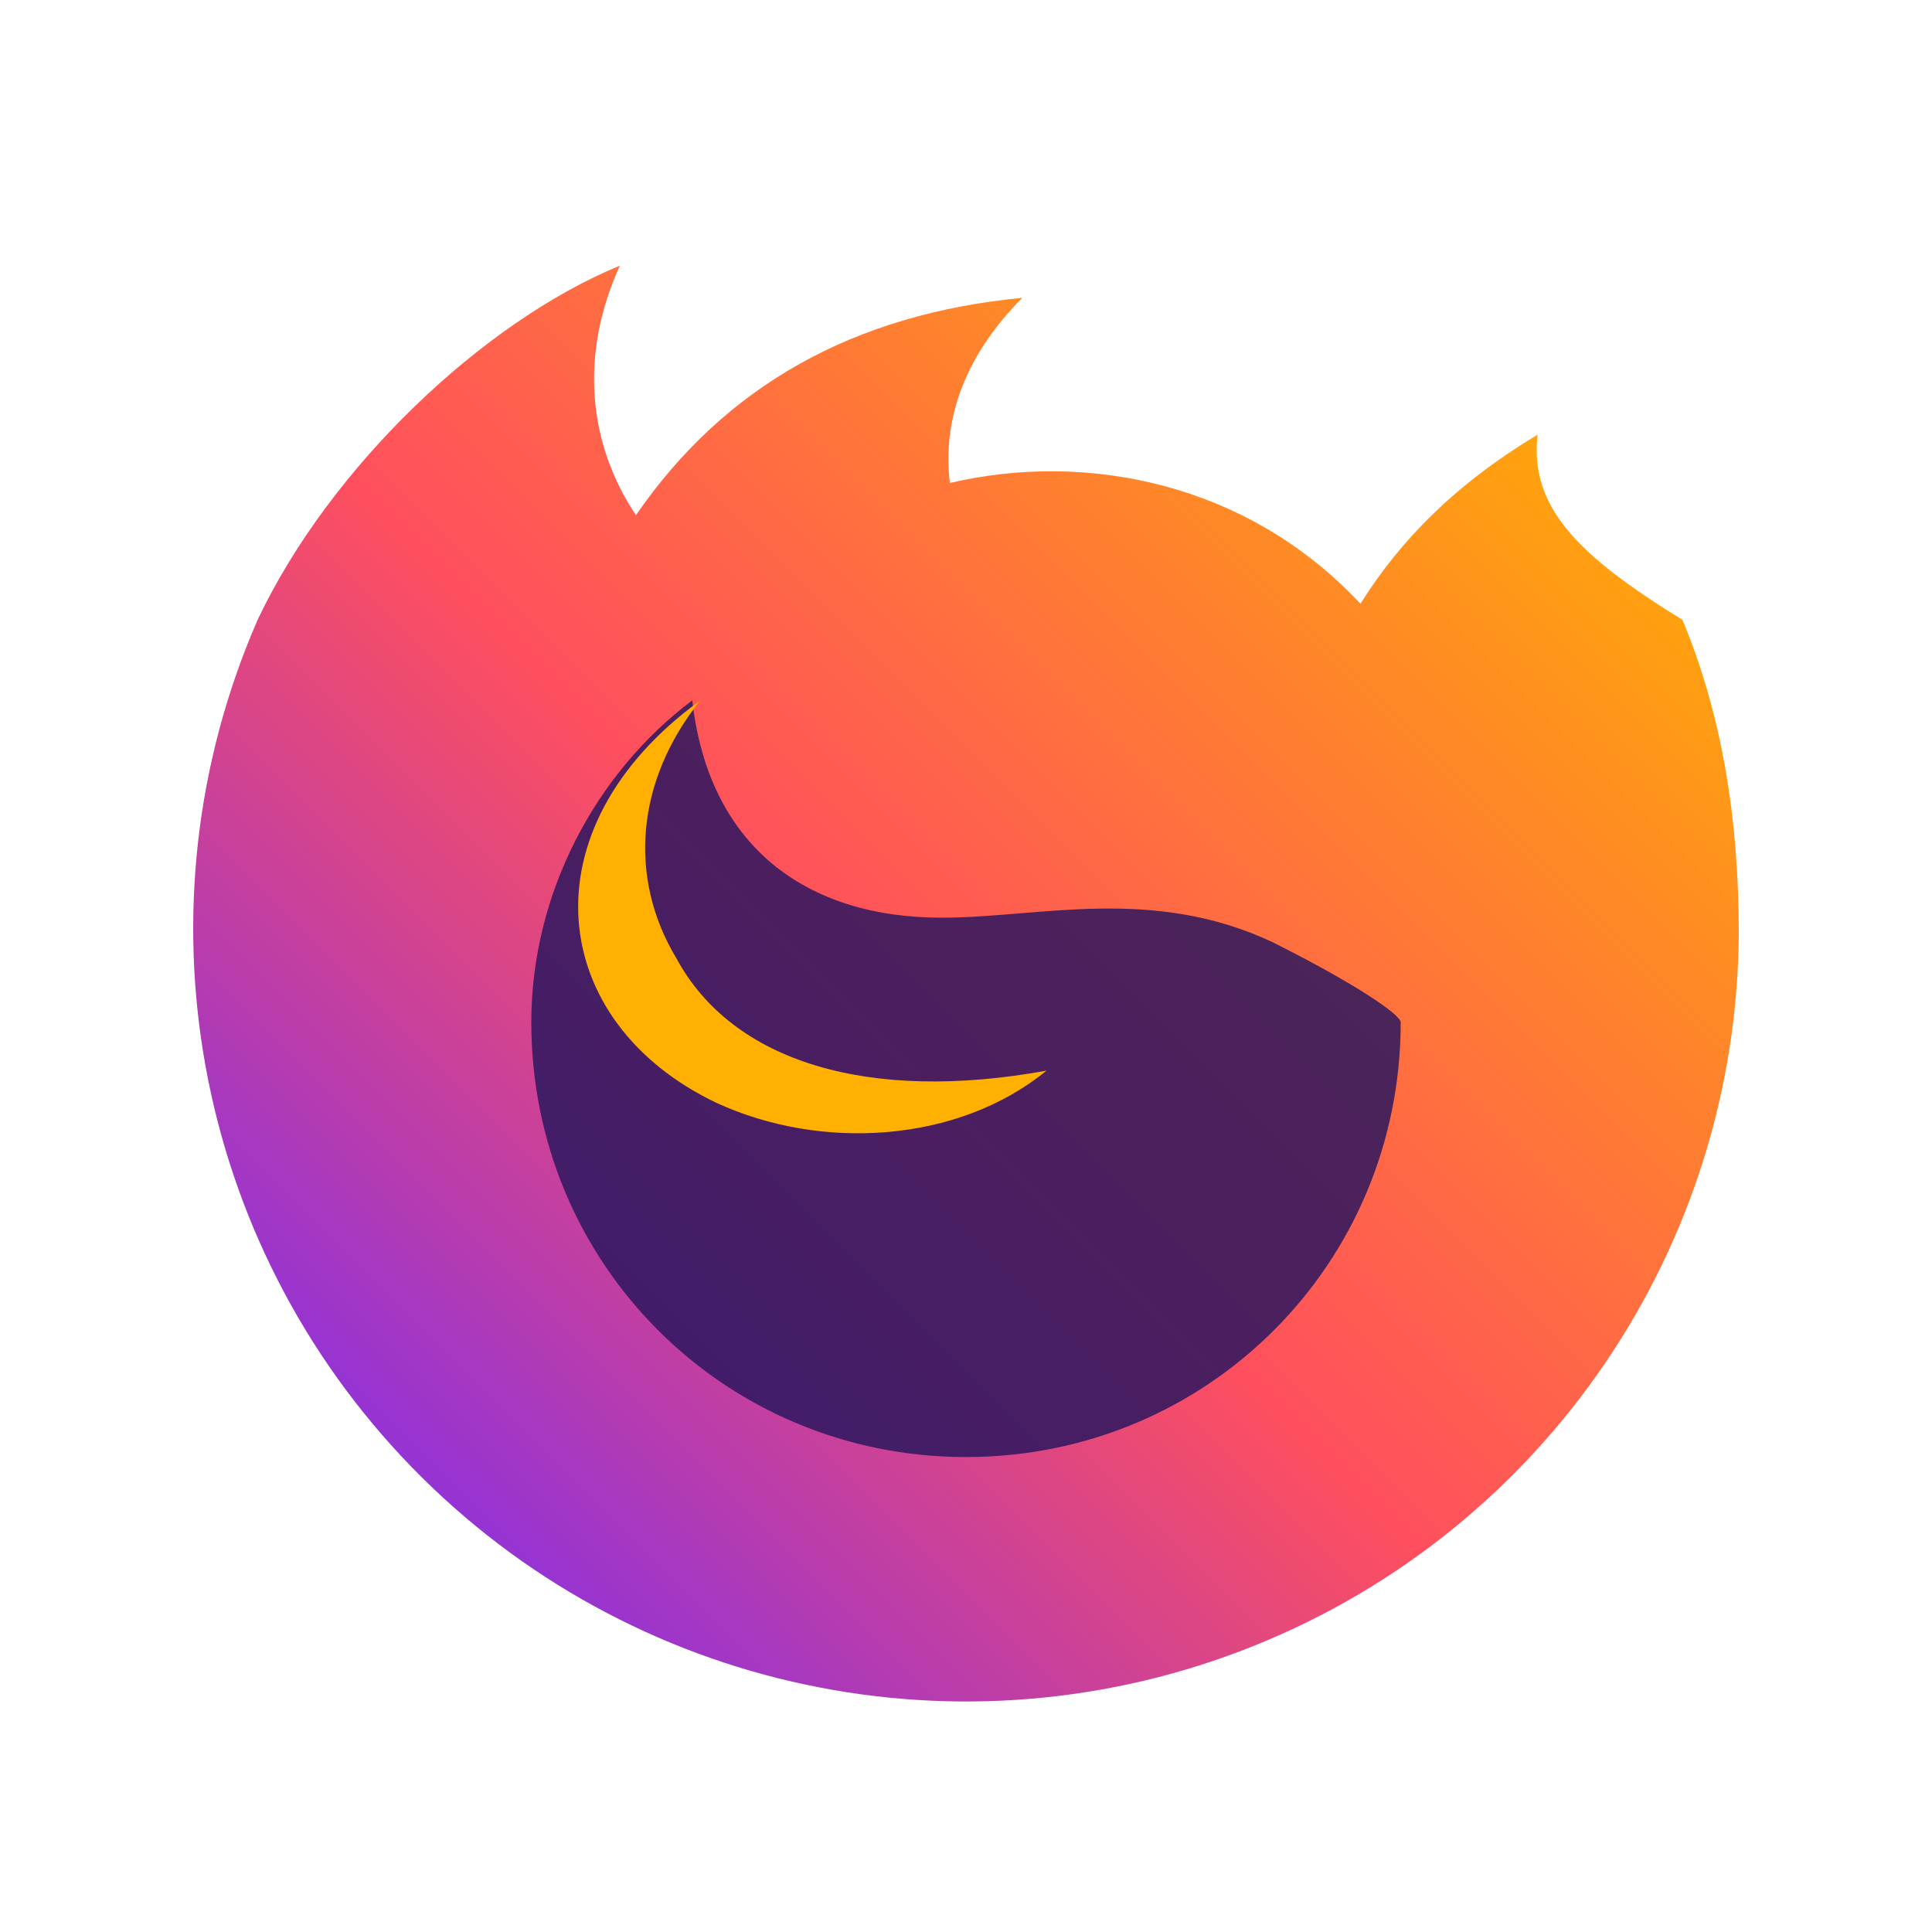
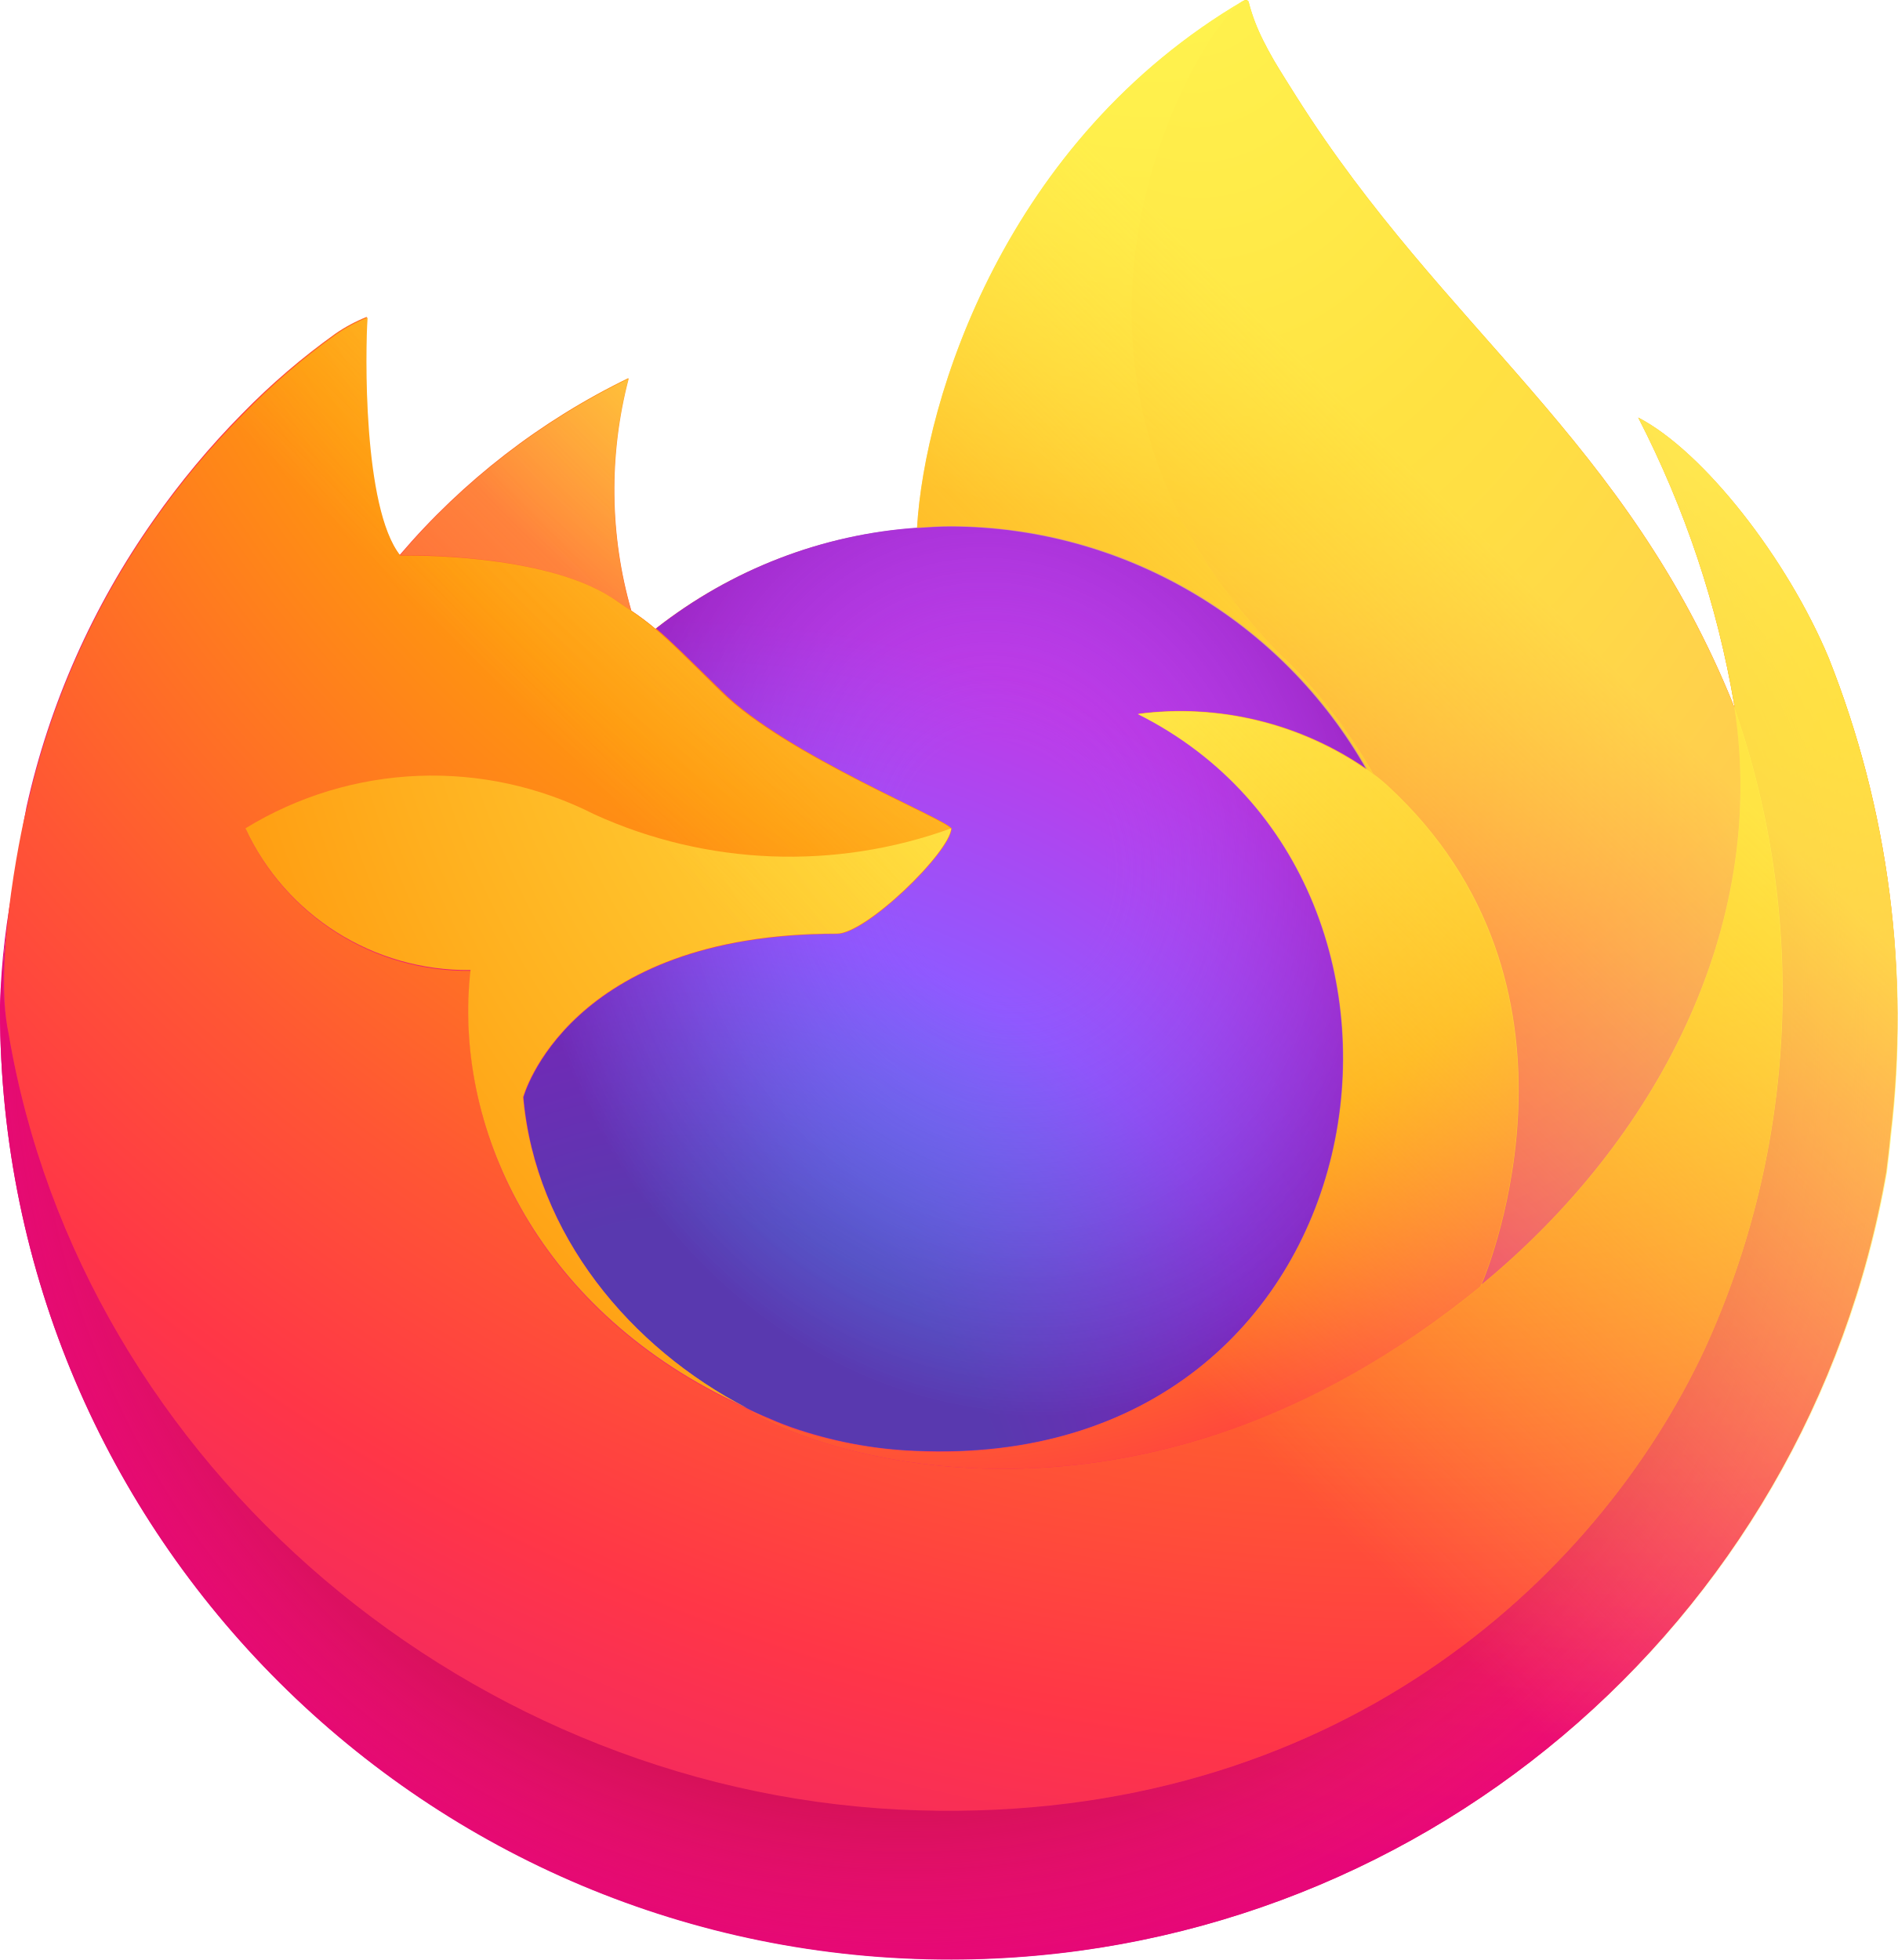
- <svg xmlns="http://www.w3.org/2000/svg" role="img" viewBox="0 0 24 24">
-   <defs>
-     <linearGradient id="f1" x1="4" y1="20" x2="20" y2="4" gradientUnits="userSpaceOnUse">
-       <stop stop-color="#7A2CF2" />
-       <stop offset=".45" stop-color="#FF4F5E" />
-       <stop offset="1" stop-color="#FFB000" />
+ <svg xmlns="http://www.w3.org/2000/svg" xml:space="preserve" viewBox="8.06 -0.07 495.87 512.11">
+   <g transform="translate(.697 .72)scale(.98198)">
+     <linearGradient id="a" x1="470.559" x2="50.986" y1="438.589" y2="33.772" gradientTransform="matrix(.982 0 0 -.982 -1.496 510.756)" gradientUnits="userSpaceOnUse">
+       <stop offset=".048" style="stop-color:#fff44f" />
+       <stop offset=".111" style="stop-color:#ffe847" />
+       <stop offset=".225" style="stop-color:#ffc830" />
+       <stop offset=".368" style="stop-color:#ff980e" />
+       <stop offset=".401" style="stop-color:#ff8b16" />
+       <stop offset=".462" style="stop-color:#ff672a" />
+       <stop offset=".534" style="stop-color:#ff3647" />
+       <stop offset=".705" style="stop-color:#e31587" />
    </linearGradient>
-   </defs>
-   <path fill="url(#f1)" d="M20.9 7.7c.5 1.2.7 2.5.7 3.9A9.6 9.6 0 1 1 3.2 7.7c.9-1.9 2.8-3.7 4.5-4.4-.5 1.1-.4 2.2.2 3.1 1.1-1.6 2.7-2.5 4.8-2.7-.7.7-1 1.5-.9 2.3 1.7-.4 3.7 0 5.1 1.5.5-.8 1.2-1.5 2.2-2.1-.1.9.5 1.5 1.8 2.3Z" />
-   <path fill="#2B165F" opacity=".85" d="M17.4 12.7c0 3-2.4 5.4-5.4 5.4S6.6 15.7 6.6 12.7c0-1.6.8-3.1 2-4 .2 1.8 1.4 2.7 3.1 2.7 1.2 0 2.6-.4 4.1.3 1 .5 1.6.9 1.6 1Z" />
-   <path fill="#FFB000" d="M8.7 8.7c-.8 1-.9 2.2-.3 3.2.7 1.3 2.4 1.8 4.6 1.4-1.1.9-2.8 1-4.1.4-2.1-1-2.4-3.4-.2-5Z" />
+     <path d="M494.1 174.3c-11-26.4-33.3-55-50.7-64 12.4 24.1 21.1 50 25.6 76.7v.4c-28.6-71.2-77-100-116.6-162.5-2-3.2-4-6.3-6-9.7-1.1-1.9-2-3.6-2.8-5.2-1.6-3.2-2.9-6.5-3.8-10 0-.3-.2-.6-.6-.7h-.5l-.1.1s-.1.1-.2.1l.1-.2c-63.5 37.2-85 106-87 140.4-25.4 1.7-49.6 11.1-69.6 26.8-2.1-1.8-4.3-3.4-6.5-4.9-5.8-20.2-6-41.5-.7-61.8-23.3 11.3-44 27.3-60.8 47h-.1c-10-12.7-9.3-54.6-8.7-63.3q-4.5 1.8-8.4 4.5c-8.8 6.3-17.1 13.4-24.7 21.2-8.7 8.8-16.6 18.3-23.6 28.3-16.2 23-27.8 49-33.9 76.6l-.3 1.7c-.5 2.2-2.2 13.4-2.5 15.8 0 .2 0 .4-.1.6C9.4 243.7 8 255.3 7.5 267v1.3c.2 139.6 113.6 252.5 253.2 252.3 122.8-.2 227.7-88.6 248.6-209.6.4-3.3.8-6.5 1.1-9.8 5.3-43-.3-86.6-16.3-126.9M202.8 372.2c1.2.6 2.3 1.2 3.5 1.7l.2.1c-1.2-.6-2.4-1.2-3.7-1.8m266.3-184.6v-.2z" style="fill:url(#a)" />
+     <radialGradient id="b" cx="-7667.514" cy="9141.38" r="526.888" gradientTransform="matrix(.982 0 0 -.982 7973.807 9034.763)" gradientUnits="userSpaceOnUse">
+       <stop offset=".129" style="stop-color:#ffbd4f" />
+       <stop offset=".186" style="stop-color:#ffac31" />
+       <stop offset=".247" style="stop-color:#ff9d17" />
+       <stop offset=".283" style="stop-color:#ff980e" />
+       <stop offset=".403" style="stop-color:#ff563b" />
+       <stop offset=".467" style="stop-color:#ff3750" />
+       <stop offset=".71" style="stop-color:#f5156c" />
+       <stop offset=".782" style="stop-color:#eb0878" />
+       <stop offset=".86" style="stop-color:#e50080" />
+     </radialGradient>
+     <path d="M494.1 174.3c-11-26.4-33.3-55-50.7-64 12.4 24.1 21.1 50 25.6 76.7v.5c19.5 55.7 16.7 116.9-7.9 170.6-29 62.2-99.1 125.9-208.8 122.7-118.5-3.4-223-91.4-242.5-206.6-3.6-18.2 0-27.4 1.8-42.2-2.4 11.5-3.8 23.1-4.1 34.9v1.3c.2 139.6 113.6 252.5 253.2 252.3 122.9-.1 227.7-88.5 248.7-209.5.4-3.3.8-6.5 1.1-9.8 5.2-43-.4-86.6-16.4-126.9" style="fill:url(#b)" />
+     <radialGradient id="c" cx="-7866.73" cy="8922.242" r="526.888" gradientTransform="matrix(.982 0 0 -.982 7973.807 9034.763)" gradientUnits="userSpaceOnUse">
+       <stop offset=".3" style="stop-color:#960e18" />
+       <stop offset=".351" style="stop-color:#b11927;stop-opacity:.74" />
+       <stop offset=".435" style="stop-color:#db293d;stop-opacity:.343" />
+       <stop offset=".497" style="stop-color:#f5334b;stop-opacity:9.400000e-02" />
+       <stop offset=".53" style="stop-color:#ff3750;stop-opacity:0" />
+     </radialGradient>
+     <path d="M494.1 174.3c-11-26.4-33.3-55-50.7-64 12.4 24.1 21.1 50 25.6 76.7v.5c19.5 55.7 16.7 116.9-7.9 170.6-29 62.2-99.1 125.9-208.8 122.7-118.5-3.4-223-91.4-242.5-206.6-3.6-18.2 0-27.4 1.8-42.2-2.4 11.5-3.8 23.1-4.1 34.9v1.3c.2 139.6 113.6 252.5 253.2 252.3 122.9-.1 227.7-88.5 248.7-209.5.4-3.3.8-6.5 1.1-9.8 5.2-43-.4-86.6-16.4-126.9" style="fill:url(#c)" />
+     <radialGradient id="d" cx="-7800.325" cy="9260.909" r="381.667" gradientTransform="matrix(.982 0 0 -.982 7973.807 9034.763)" gradientUnits="userSpaceOnUse">
+       <stop offset=".132" style="stop-color:#fff44f" />
+       <stop offset=".252" style="stop-color:#ffdc3e" />
+       <stop offset=".506" style="stop-color:#ff9d12" />
+       <stop offset=".526" style="stop-color:#ff980e" />
+     </radialGradient>
+     <path d="M371.3 204c.5.4 1.1.8 1.6 1.2-6.3-11.3-14.3-21.6-23.5-30.6C270.8 96 328.8 4.2 338.5-.5l.1-.1c-63.5 37.2-85 106-87 140.4 2.9-.2 5.9-.4 8.9-.4 45.9 0 88.2 24.7 110.8 64.6" style="fill:url(#d)" />
+     <radialGradient id="e" cx="-7926.495" cy="8782.792" r="250.858" gradientTransform="matrix(.982 0 0 -.982 7973.807 9034.763)" gradientUnits="userSpaceOnUse">
+       <stop offset=".353" style="stop-color:#3a8ee6" />
+       <stop offset=".472" style="stop-color:#5c79f0" />
+       <stop offset=".669" style="stop-color:#9059ff" />
+       <stop offset="1" style="stop-color:#c139e6" />
+     </radialGradient>
+     <path d="M260.7 219.7c-.4 6.3-22.6 28-30.4 28-71.9 0-83.5 43.5-83.5 43.5 3.2 36.6 28.7 66.8 59.5 82.7 1.4.7 2.8 1.4 4.3 2 2.5 1.1 4.9 2.1 7.4 3 10.6 3.7 21.7 5.9 32.9 6.3 126 5.9 150.4-150.6 59.5-196.1 21.4-2.8 43.2 2.5 60.9 14.8-22.6-39.9-64.9-64.6-110.7-64.7-3 0-5.9.2-8.9.4-25.4 1.7-49.6 11.1-69.6 26.8 3.9 3.3 8.2 7.6 17.4 16.6 17.1 17.1 61.1 34.6 61.2 36.7" style="fill:url(#e)" />
+     <radialGradient id="f" cx="-7931.817" cy="8971.409" r="133.026" gradientTransform="matrix(.9545 -.2308 -.27 -1.1175 10267.805 8423.169)" gradientUnits="userSpaceOnUse">
+       <stop offset=".206" style="stop-color:#9059ff;stop-opacity:0" />
+       <stop offset=".278" style="stop-color:#8c4ff3;stop-opacity:6.400000e-02" />
+       <stop offset=".747" style="stop-color:#7716a8;stop-opacity:.45" />
+       <stop offset=".975" style="stop-color:#6e008b;stop-opacity:.6" />
+     </radialGradient>
+     <path d="M260.7 219.7c-.4 6.3-22.6 28-30.4 28-71.9 0-83.5 43.5-83.5 43.5 3.2 36.6 28.7 66.8 59.5 82.7 1.4.7 2.8 1.4 4.3 2 2.5 1.1 4.9 2.1 7.4 3 10.6 3.7 21.7 5.9 32.9 6.3 126 5.9 150.4-150.6 59.5-196.1 21.4-2.8 43.2 2.5 60.9 14.8-22.6-39.9-64.9-64.6-110.7-64.7-3 0-5.9.2-8.9.4-25.4 1.7-49.6 11.1-69.6 26.8 3.9 3.3 8.2 7.6 17.4 16.6 17.1 17.1 61.1 34.6 61.2 36.7" style="fill:url(#f)" />
+     <radialGradient id="g" cx="-7873.37" cy="9161.301" r="180.498" gradientTransform="matrix(.982 0 0 -.982 7973.807 9034.763)" gradientUnits="userSpaceOnUse">
+       <stop offset="0" style="stop-color:#ffe226" />
+       <stop offset=".121" style="stop-color:#ffdb27" />
+       <stop offset=".295" style="stop-color:#ffc82a" />
+       <stop offset=".502" style="stop-color:#ffa930" />
+       <stop offset=".732" style="stop-color:#ff7e37" />
+       <stop offset=".792" style="stop-color:#ff7139" />
+     </radialGradient>
+     <path d="M170.3 158.2c2 1.3 3.7 2.4 5.2 3.5-5.8-20.2-6-41.5-.7-61.8-23.3 11.3-44 27.3-60.8 47 1.2 0 37.9-.7 56.3 11.3" style="fill:url(#g)" />
+     <radialGradient id="h" cx="-7727.279" cy="9280.831" r="770.116" gradientTransform="matrix(.982 0 0 -.982 7973.807 9034.763)" gradientUnits="userSpaceOnUse">
+       <stop offset=".113" style="stop-color:#fff44f" />
+       <stop offset=".456" style="stop-color:#ff980e" />
+       <stop offset=".622" style="stop-color:#ff5634" />
+       <stop offset=".716" style="stop-color:#ff3647" />
+       <stop offset=".904" style="stop-color:#e31587" />
+     </radialGradient>
+     <path d="M9.8 274.3c19.5 115.2 124 203.3 242.5 206.6C362 484 432.1 420.3 461.1 358.2c24.5-53.7 27.3-114.8 7.9-170.6v-.4.4c9 58.5-20.8 115.2-67.4 153.6l-.1.3c-90.7 73.9-177.5 44.6-195 32.6-1.2-.6-2.5-1.2-3.7-1.8-52.9-25.3-74.7-73.4-70-114.8-25.6.4-49.1-14.4-59.9-37.7 28.2-17.3 63.4-18.7 92.9-3.7 29.9 13.6 64 14.9 94.9 3.7-.1-2.1-44.1-19.6-61.2-36.5-9.2-9-13.5-13.4-17.4-16.6-2.1-1.8-4.3-3.4-6.5-4.9-1.5-1-3.2-2.1-5.2-3.5-18.4-12-55.1-11.3-56.3-11.3h-.1c-10-12.7-9.3-54.6-8.7-63.3q-4.5 1.8-8.4 4.5c-8.8 6.3-17.1 13.4-24.7 21.2-8.7 8.7-16.6 18.2-23.7 28.3-16.2 23-27.8 49-33.9 76.6-.3.4-9.2 39.7-4.8 60" style="fill:url(#h)" />
+     <radialGradient id="i" cx="-7976.017" cy="9823.985" r="564.057" gradientTransform="matrix(.1031 .9771 .6412 -.06776 -5155.366 8422.637)" gradientUnits="userSpaceOnUse">
+       <stop offset="0" style="stop-color:#fff44f" />
+       <stop offset=".06" style="stop-color:#ffe847" />
+       <stop offset=".168" style="stop-color:#ffc830" />
+       <stop offset=".304" style="stop-color:#ff980e" />
+       <stop offset=".356" style="stop-color:#ff8b16" />
+       <stop offset=".455" style="stop-color:#ff672a" />
+       <stop offset=".57" style="stop-color:#ff3647" />
+       <stop offset=".737" style="stop-color:#e31587" />
+     </radialGradient>
+     <path d="M349.4 174.5c9.2 9.1 17.1 19.4 23.5 30.6 1.4 1 2.7 2.1 3.8 3.1C434 261 404 335.7 401.7 341c46.5-38.3 76.3-95 67.3-153.6-28.6-71.3-77.1-100-116.6-162.6-2-3.2-4-6.3-6-9.7-1.1-1.9-2-3.6-2.8-5.2-1.6-3.2-2.9-6.5-3.8-10 0-.3-.2-.6-.6-.7h-.5l-.1.1s-.1.1-.2.1c-9.8 4.6-67.8 96.4 10.8 175z" style="fill:url(#i)" />
+     <radialGradient id="j" cx="-7873.37" cy="9094.897" r="480.72" gradientTransform="matrix(.982 0 0 -.982 7973.807 9034.763)" gradientUnits="userSpaceOnUse">
+       <stop offset=".137" style="stop-color:#fff44f" />
+       <stop offset=".48" style="stop-color:#ff980e" />
+       <stop offset=".592" style="stop-color:#ff5634" />
+       <stop offset=".655" style="stop-color:#ff3647" />
+       <stop offset=".904" style="stop-color:#e31587" />
+     </radialGradient>
+     <path d="M376.6 208.3c-1.1-1-2.4-2.1-3.8-3.1-.5-.4-1-.8-1.6-1.2-17.8-12.3-39.5-17.6-60.9-14.8 90.9 45.5 66.5 202-59.5 196.1-11.2-.5-22.3-2.6-32.9-6.3-2.5-.9-4.9-1.9-7.4-3-1.4-.7-2.9-1.3-4.3-2l.2.1c17.6 12 104.3 41.3 195-32.6l.1-.3c2.4-5.4 32.4-80-24.9-132.9" style="fill:url(#j)" />
+     <radialGradient id="k" cx="-7747.201" cy="9068.334" r="526.17" gradientTransform="matrix(.982 0 0 -.982 7973.807 9034.763)" gradientUnits="userSpaceOnUse">
+       <stop offset=".094" style="stop-color:#fff44f" />
+       <stop offset=".231" style="stop-color:#ffe141" />
+       <stop offset=".509" style="stop-color:#ffaf1e" />
+       <stop offset=".626" style="stop-color:#ff980e" />
+     </radialGradient>
+     <path d="M146.7 291.1s11.7-43.5 83.5-43.5c7.8 0 30-21.7 30.4-28-30.9 11.2-65 9.9-94.9-3.7-29.5-15-64.7-13.6-92.9 3.7 10.8 23.3 34.2 38 59.9 37.7-4.7 41.3 17.2 89.5 70 114.8 1.2.6 2.3 1.2 3.5 1.7-30.8-15.9-56.3-46.1-59.5-82.7" style="fill:url(#k)" />
+     <linearGradient id="l" x1="465.416" x2="108.463" y1="440.741" y2="83.722" gradientTransform="matrix(.982 0 0 -.982 -1.496 510.756)" gradientUnits="userSpaceOnUse">
+       <stop offset=".167" style="stop-color:#fff44f;stop-opacity:.8" />
+       <stop offset=".266" style="stop-color:#fff44f;stop-opacity:.634" />
+       <stop offset=".489" style="stop-color:#fff44f;stop-opacity:.217" />
+       <stop offset=".6" style="stop-color:#fff44f;stop-opacity:0" />
+     </linearGradient>
+     <path d="M494.1 174.3c-11-26.4-33.3-55-50.7-64 12.4 24.1 21.1 50 25.6 76.7v.4c-28.6-71.2-77-100-116.6-162.5-2-3.2-4-6.3-6-9.7-1.1-1.9-2-3.6-2.8-5.2-1.6-3.2-2.9-6.5-3.8-10 0-.3-.2-.6-.6-.7h-.5l-.1.1s-.1.1-.2.1l.1-.2c-63.5 37.2-85 106-87 140.4 2.9-.2 5.9-.4 8.9-.4 45.8.1 88.1 24.8 110.7 64.7-17.8-12.3-39.5-17.6-60.9-14.8 90.9 45.5 66.5 202-59.5 196.1-11.2-.5-22.3-2.6-32.9-6.3-2.5-.9-4.9-1.9-7.4-3-1.4-.7-2.9-1.3-4.3-2l.2.1c-1.2-.6-2.5-1.2-3.7-1.8 1.2.6 2.3 1.2 3.5 1.7-30.9-16-56.3-46.1-59.5-82.7 0 0 11.7-43.5 83.5-43.5 7.8 0 30-21.7 30.4-28-.1-2.1-44.1-19.6-61.2-36.5-9.2-9-13.5-13.4-17.4-16.6-2.1-1.8-4.3-3.4-6.5-4.9-5.8-20.2-6-41.5-.7-61.8-23.3 11.3-44 27.3-60.8 47h.1c-10-12.7-9.3-54.6-8.7-63.3q-4.5 1.8-8.4 4.5c-8.8 6.3-17.1 13.4-24.7 21.2-8.7 8.8-16.6 18.3-23.6 28.3-16.2 23-27.8 49-33.9 76.6l-.3 1.7c-.5 2.2-2.6 13.5-2.9 15.9-2 11.7-3.2 23.4-3.7 35.2v1.3C8 408 121.4 520.9 261 520.7c122.8-.2 227.6-88.6 248.6-209.6.4-3.3.8-6.5 1.1-9.8 5-43-.6-86.7-16.6-127m-25.1 13v.3z" style="fill:url(#l)" />
+   </g>
</svg>
